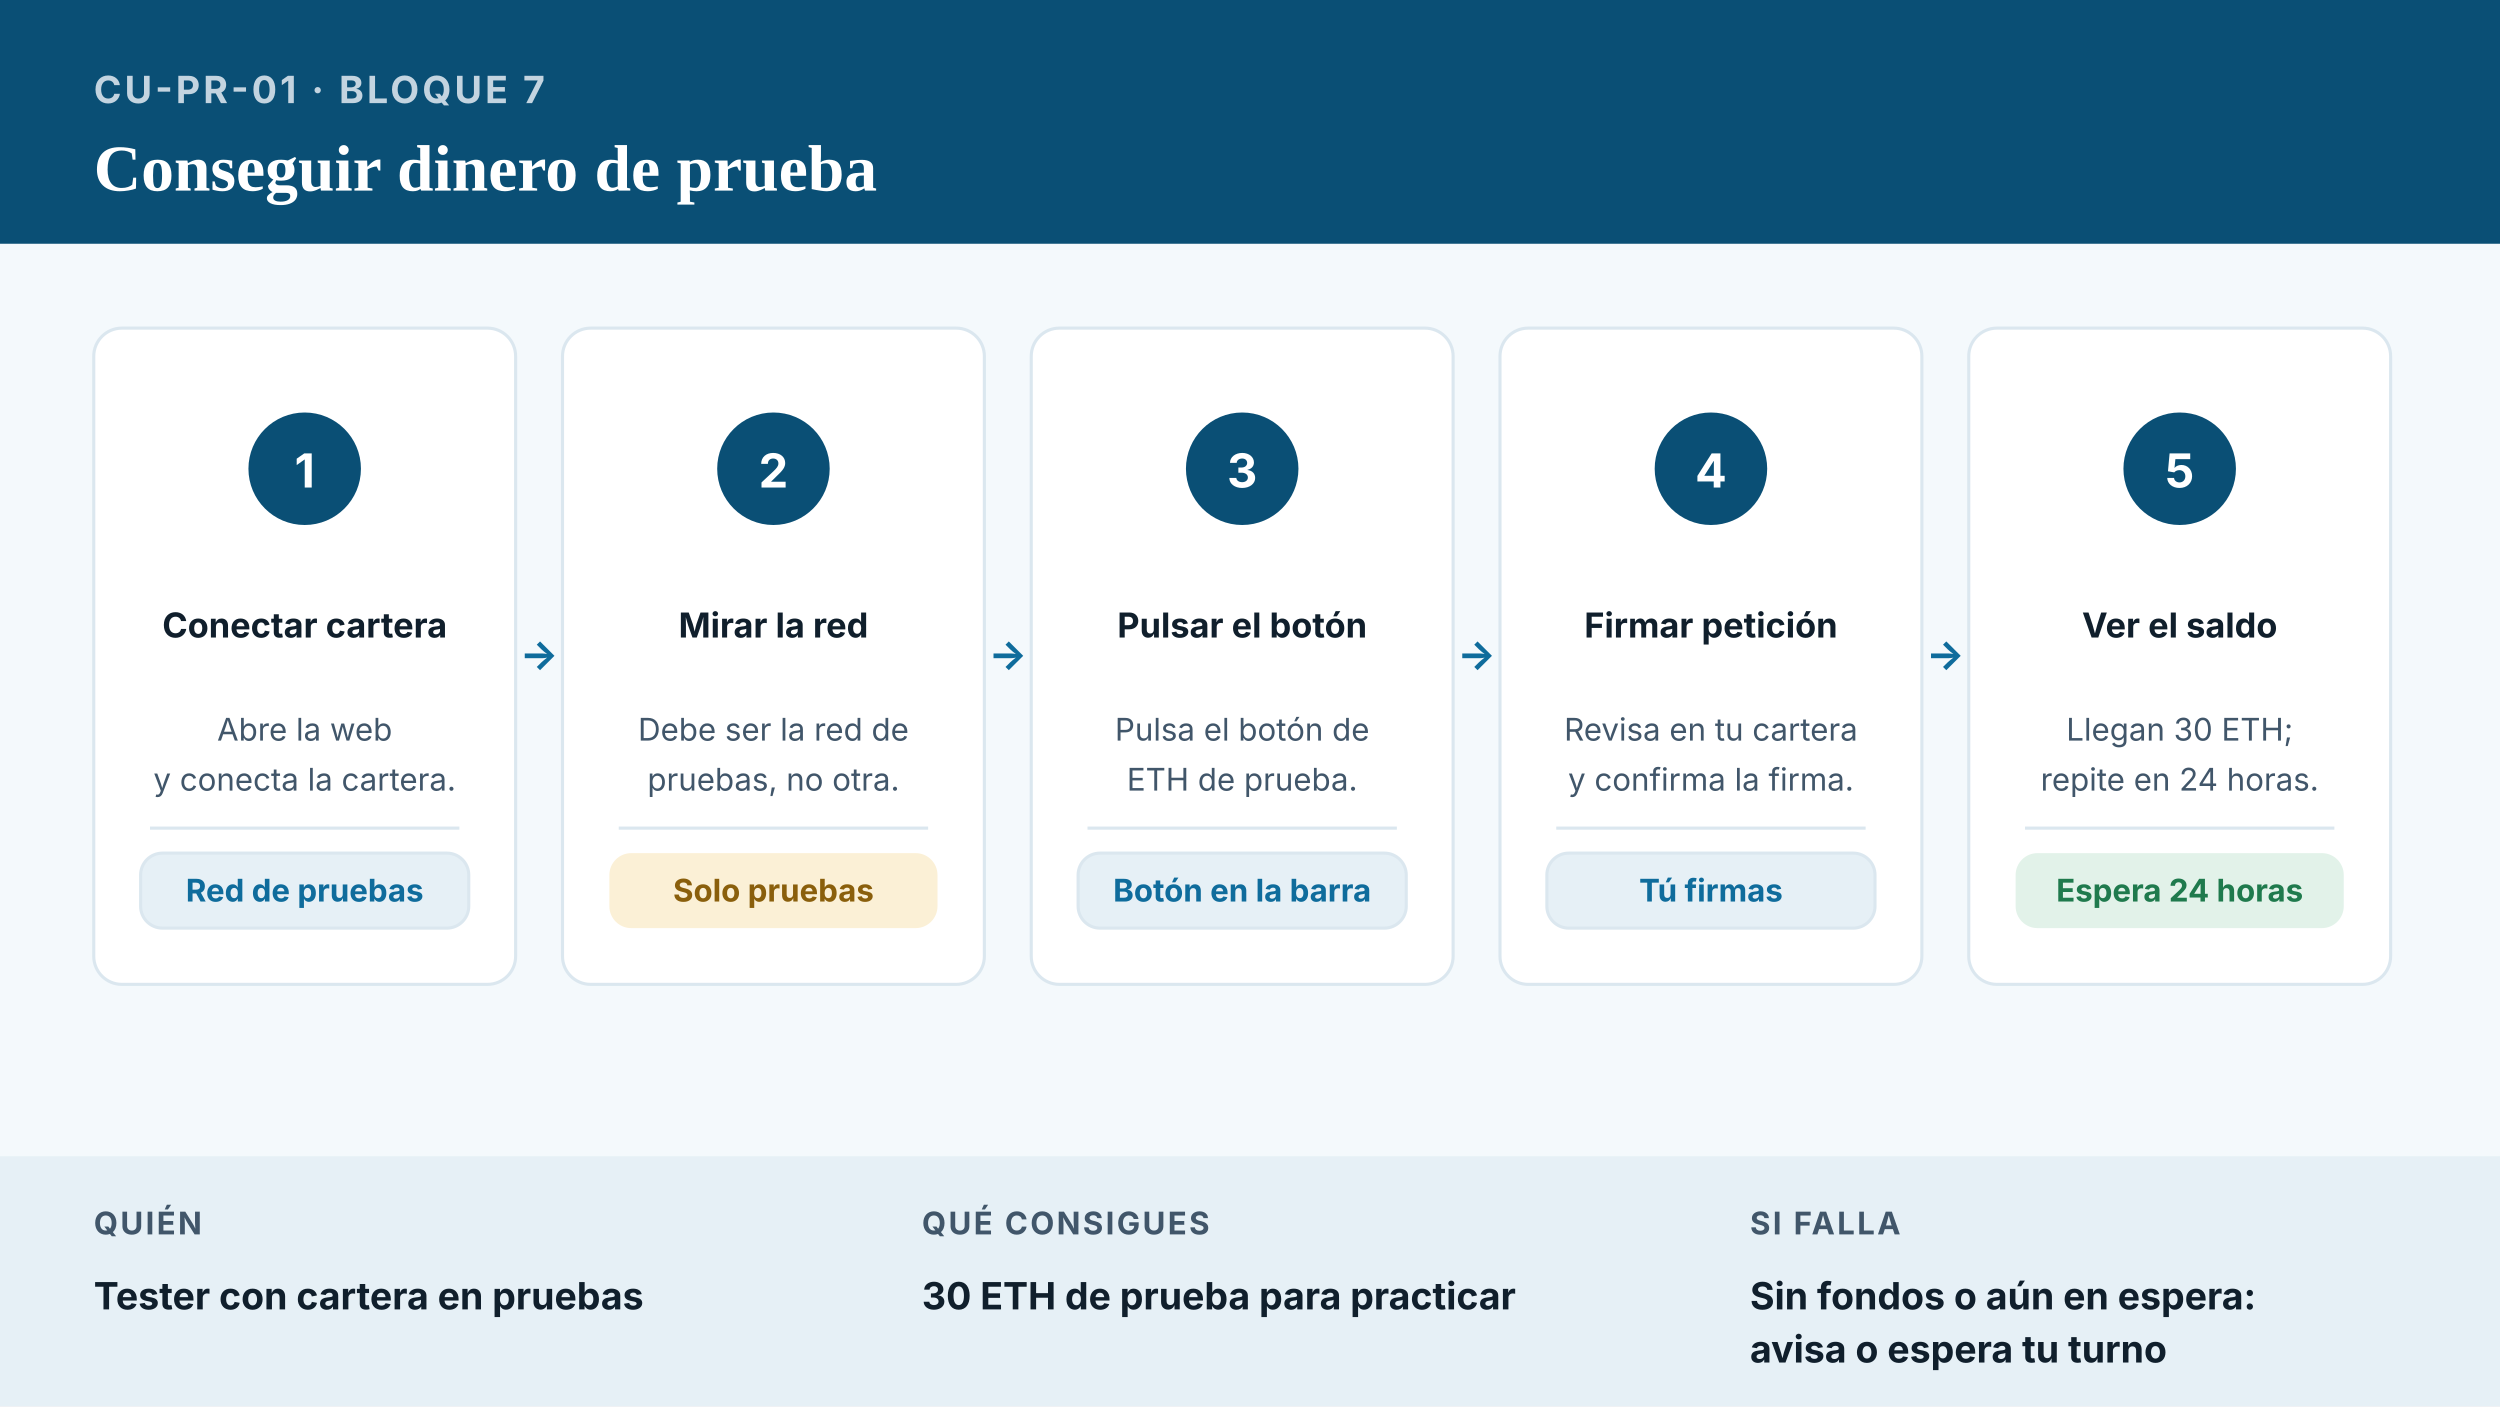
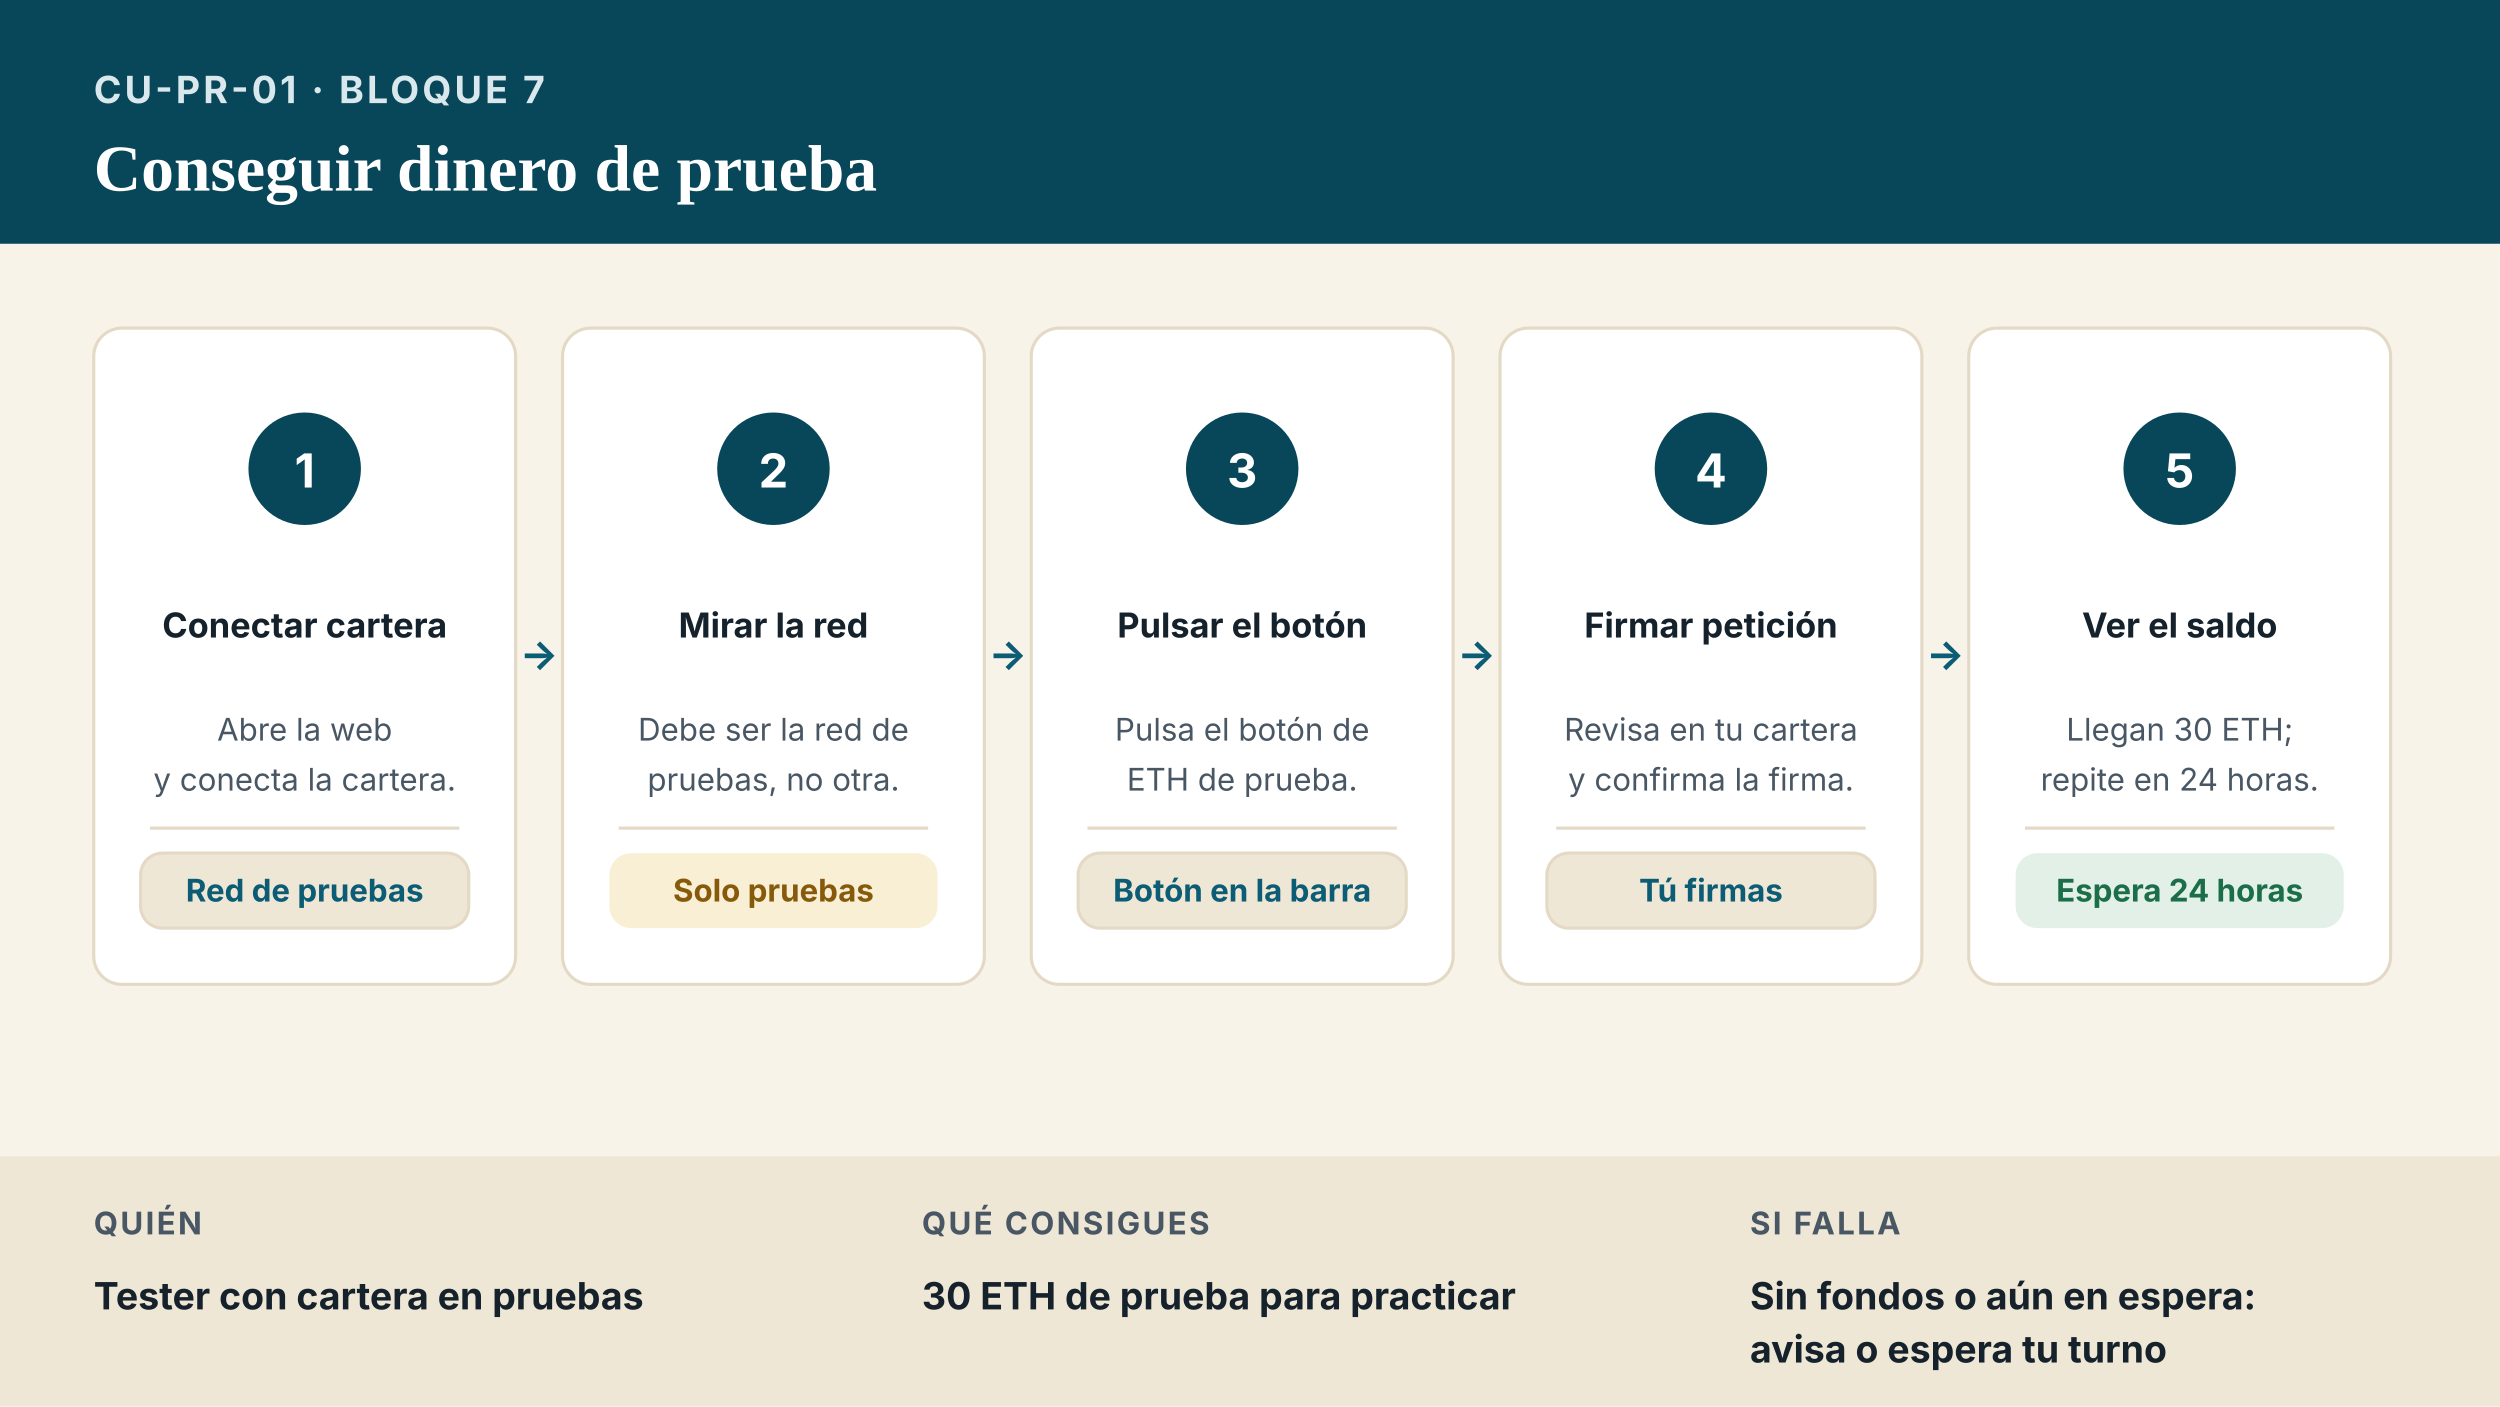
<svg xmlns="http://www.w3.org/2000/svg" viewBox="0 0 1600 900" width="1600" height="900" role="img" aria-labelledby="t d">
-   <rect width="1600" height="900" fill="#F4F9FC" />
-   <rect x="0" y="0" width="1600" height="156" fill="#0A4F75" />
-   <text x="60" y="66" font-family="'Hanken Grotesk', system-ui, -apple-system, 'Segoe UI', sans-serif" font-size="24" font-weight="700" fill="#C3D4E0" letter-spacing="2">CU-PR-01 · BLOQUE 7</text>
+   <rect width="1600" height="900" fill="#F8F3E9" />
+   <rect x="0" y="0" width="1600" height="156" fill="#084659" />
+   <text x="60" y="66" font-family="'Hanken Grotesk', system-ui, -apple-system, 'Segoe UI', sans-serif" font-size="24" font-weight="700" fill="#D9E8EC" letter-spacing="2">CU-PR-01 · BLOQUE 7</text>
  <text x="60" y="122" font-family="Fraunces, Georgia, 'Times New Roman', serif" font-size="42" font-weight="700" fill="#FFFFFF">Conseguir dinero de prueba</text>
-   <rect x="60" y="210" width="270" height="420" rx="18" fill="#FFFFFF" stroke="#DBE7EF" stroke-width="2" />
-   <circle cx="195" cy="300" r="36" fill="#0A4F75" />
+   <rect x="60" y="210" width="270" height="420" rx="18" fill="#FFFFFF" stroke="#E4D9C5" stroke-width="2" />
+   <circle cx="195" cy="300" r="36" fill="#084659" />
  <text x="195" y="312" text-anchor="middle" font-family="'Hanken Grotesk', system-ui, -apple-system, 'Segoe UI', sans-serif" font-size="30" font-weight="700" fill="#FFFFFF">1</text>
-   <text x="195" y="408" text-anchor="middle" font-family="'Hanken Grotesk', system-ui, -apple-system, 'Segoe UI', sans-serif" font-size="22" font-weight="700" fill="#101F2C">Conectar cartera</text>
-   <text x="195" y="474" text-anchor="middle" font-family="'Hanken Grotesk', system-ui, -apple-system, 'Segoe UI', sans-serif" font-size="20" fill="#41566A">Abre la web</text>
-   <text x="195" y="506" text-anchor="middle" font-family="'Hanken Grotesk', system-ui, -apple-system, 'Segoe UI', sans-serif" font-size="20" fill="#41566A">y conecta la cartera.</text>
-   <path d="M96 530 H294" stroke="#DBE7EF" stroke-width="2" fill="none" />
-   <rect x="90" y="546" width="210" height="48" rx="14" fill="#E6F0F6" stroke="#DBE7EF" stroke-width="2" />
-   <text x="195" y="577" text-anchor="middle" font-family="'Hanken Grotesk', system-ui, -apple-system, 'Segoe UI', sans-serif" font-size="20" font-weight="700" fill="#0F6C9C">Red de pruebas</text>
-   <rect x="360" y="210" width="270" height="420" rx="18" fill="#FFFFFF" stroke="#DBE7EF" stroke-width="2" />
-   <circle cx="495" cy="300" r="36" fill="#0A4F75" />
+   <text x="195" y="408" text-anchor="middle" font-family="'Hanken Grotesk', system-ui, -apple-system, 'Segoe UI', sans-serif" font-size="22" font-weight="700" fill="#15222C">Conectar cartera</text>
+   <text x="195" y="474" text-anchor="middle" font-family="'Hanken Grotesk', system-ui, -apple-system, 'Segoe UI', sans-serif" font-size="20" fill="#495764">Abre la web</text>
+   <text x="195" y="506" text-anchor="middle" font-family="'Hanken Grotesk', system-ui, -apple-system, 'Segoe UI', sans-serif" font-size="20" fill="#495764">y conecta la cartera.</text>
+   <path d="M96 530 H294" stroke="#E4D9C5" stroke-width="2" fill="none" />
+   <rect x="90" y="546" width="210" height="48" rx="14" fill="#EFE7D6" stroke="#E4D9C5" stroke-width="2" />
+   <text x="195" y="577" text-anchor="middle" font-family="'Hanken Grotesk', system-ui, -apple-system, 'Segoe UI', sans-serif" font-size="20" font-weight="700" fill="#0B5C74">Red de pruebas</text>
+   <rect x="360" y="210" width="270" height="420" rx="18" fill="#FFFFFF" stroke="#E4D9C5" stroke-width="2" />
+   <circle cx="495" cy="300" r="36" fill="#084659" />
  <text x="495" y="312" text-anchor="middle" font-family="'Hanken Grotesk', system-ui, -apple-system, 'Segoe UI', sans-serif" font-size="30" font-weight="700" fill="#FFFFFF">2</text>
-   <text x="495" y="408" text-anchor="middle" font-family="'Hanken Grotesk', system-ui, -apple-system, 'Segoe UI', sans-serif" font-size="22" font-weight="700" fill="#101F2C">Mirar la red</text>
-   <text x="495" y="474" text-anchor="middle" font-family="'Hanken Grotesk', system-ui, -apple-system, 'Segoe UI', sans-serif" font-size="20" fill="#41566A">Debe ser la red de</text>
-   <text x="495" y="506" text-anchor="middle" font-family="'Hanken Grotesk', system-ui, -apple-system, 'Segoe UI', sans-serif" font-size="20" fill="#41566A">pruebas, no otra.</text>
-   <path d="M396 530 H594" stroke="#DBE7EF" stroke-width="2" fill="none" />
-   <rect x="390" y="546" width="210" height="48" rx="14" fill="#FBF0D6" />
-   <text x="495" y="577" text-anchor="middle" font-family="'Hanken Grotesk', system-ui, -apple-system, 'Segoe UI', sans-serif" font-size="20" font-weight="700" fill="#8A5F0C">Solo pruebas</text>
-   <rect x="660" y="210" width="270" height="420" rx="18" fill="#FFFFFF" stroke="#DBE7EF" stroke-width="2" />
-   <circle cx="795" cy="300" r="36" fill="#0A4F75" />
+   <text x="495" y="408" text-anchor="middle" font-family="'Hanken Grotesk', system-ui, -apple-system, 'Segoe UI', sans-serif" font-size="22" font-weight="700" fill="#15222C">Mirar la red</text>
+   <text x="495" y="474" text-anchor="middle" font-family="'Hanken Grotesk', system-ui, -apple-system, 'Segoe UI', sans-serif" font-size="20" fill="#495764">Debe ser la red de</text>
+   <text x="495" y="506" text-anchor="middle" font-family="'Hanken Grotesk', system-ui, -apple-system, 'Segoe UI', sans-serif" font-size="20" fill="#495764">pruebas, no otra.</text>
+   <path d="M396 530 H594" stroke="#E4D9C5" stroke-width="2" fill="none" />
+   <rect x="390" y="546" width="210" height="48" rx="14" fill="#F9EFD4" />
+   <text x="495" y="577" text-anchor="middle" font-family="'Hanken Grotesk', system-ui, -apple-system, 'Segoe UI', sans-serif" font-size="20" font-weight="700" fill="#875A0B">Solo pruebas</text>
+   <rect x="660" y="210" width="270" height="420" rx="18" fill="#FFFFFF" stroke="#E4D9C5" stroke-width="2" />
+   <circle cx="795" cy="300" r="36" fill="#084659" />
  <text x="795" y="312" text-anchor="middle" font-family="'Hanken Grotesk', system-ui, -apple-system, 'Segoe UI', sans-serif" font-size="30" font-weight="700" fill="#FFFFFF">3</text>
-   <text x="795" y="408" text-anchor="middle" font-family="'Hanken Grotesk', system-ui, -apple-system, 'Segoe UI', sans-serif" font-size="22" font-weight="700" fill="#101F2C">Pulsar el botón</text>
-   <text x="795" y="474" text-anchor="middle" font-family="'Hanken Grotesk', system-ui, -apple-system, 'Segoe UI', sans-serif" font-size="20" fill="#41566A">Pulsa el botón de</text>
-   <text x="795" y="506" text-anchor="middle" font-family="'Hanken Grotesk', system-ui, -apple-system, 'Segoe UI', sans-serif" font-size="20" fill="#41566A">ETH de prueba.</text>
-   <path d="M696 530 H894" stroke="#DBE7EF" stroke-width="2" fill="none" />
-   <rect x="690" y="546" width="210" height="48" rx="14" fill="#E6F0F6" stroke="#DBE7EF" stroke-width="2" />
-   <text x="795" y="577" text-anchor="middle" font-family="'Hanken Grotesk', system-ui, -apple-system, 'Segoe UI', sans-serif" font-size="20" font-weight="700" fill="#0F6C9C">Botón en la barra</text>
-   <rect x="960" y="210" width="270" height="420" rx="18" fill="#FFFFFF" stroke="#DBE7EF" stroke-width="2" />
-   <circle cx="1095" cy="300" r="36" fill="#0A4F75" />
+   <text x="795" y="408" text-anchor="middle" font-family="'Hanken Grotesk', system-ui, -apple-system, 'Segoe UI', sans-serif" font-size="22" font-weight="700" fill="#15222C">Pulsar el botón</text>
+   <text x="795" y="474" text-anchor="middle" font-family="'Hanken Grotesk', system-ui, -apple-system, 'Segoe UI', sans-serif" font-size="20" fill="#495764">Pulsa el botón de</text>
+   <text x="795" y="506" text-anchor="middle" font-family="'Hanken Grotesk', system-ui, -apple-system, 'Segoe UI', sans-serif" font-size="20" fill="#495764">ETH de prueba.</text>
+   <path d="M696 530 H894" stroke="#E4D9C5" stroke-width="2" fill="none" />
+   <rect x="690" y="546" width="210" height="48" rx="14" fill="#EFE7D6" stroke="#E4D9C5" stroke-width="2" />
+   <text x="795" y="577" text-anchor="middle" font-family="'Hanken Grotesk', system-ui, -apple-system, 'Segoe UI', sans-serif" font-size="20" font-weight="700" fill="#0B5C74">Botón en la barra</text>
+   <rect x="960" y="210" width="270" height="420" rx="18" fill="#FFFFFF" stroke="#E4D9C5" stroke-width="2" />
+   <circle cx="1095" cy="300" r="36" fill="#084659" />
  <text x="1095" y="312" text-anchor="middle" font-family="'Hanken Grotesk', system-ui, -apple-system, 'Segoe UI', sans-serif" font-size="30" font-weight="700" fill="#FFFFFF">4</text>
-   <text x="1095" y="408" text-anchor="middle" font-family="'Hanken Grotesk', system-ui, -apple-system, 'Segoe UI', sans-serif" font-size="22" font-weight="700" fill="#101F2C">Firmar petición</text>
-   <text x="1095" y="474" text-anchor="middle" font-family="'Hanken Grotesk', system-ui, -apple-system, 'Segoe UI', sans-serif" font-size="20" fill="#41566A">Revisa en tu cartera</text>
-   <text x="1095" y="506" text-anchor="middle" font-family="'Hanken Grotesk', system-ui, -apple-system, 'Segoe UI', sans-serif" font-size="20" fill="#41566A">y confirma la firma.</text>
-   <path d="M996 530 H1194" stroke="#DBE7EF" stroke-width="2" fill="none" />
-   <rect x="990" y="546" width="210" height="48" rx="14" fill="#E6F0F6" stroke="#DBE7EF" stroke-width="2" />
-   <text x="1095" y="577" text-anchor="middle" font-family="'Hanken Grotesk', system-ui, -apple-system, 'Segoe UI', sans-serif" font-size="20" font-weight="700" fill="#0F6C9C">Tú firmas</text>
-   <rect x="1260" y="210" width="270" height="420" rx="18" fill="#FFFFFF" stroke="#DBE7EF" stroke-width="2" />
-   <circle cx="1395" cy="300" r="36" fill="#0A4F75" />
+   <text x="1095" y="408" text-anchor="middle" font-family="'Hanken Grotesk', system-ui, -apple-system, 'Segoe UI', sans-serif" font-size="22" font-weight="700" fill="#15222C">Firmar petición</text>
+   <text x="1095" y="474" text-anchor="middle" font-family="'Hanken Grotesk', system-ui, -apple-system, 'Segoe UI', sans-serif" font-size="20" fill="#495764">Revisa en tu cartera</text>
+   <text x="1095" y="506" text-anchor="middle" font-family="'Hanken Grotesk', system-ui, -apple-system, 'Segoe UI', sans-serif" font-size="20" fill="#495764">y confirma la firma.</text>
+   <path d="M996 530 H1194" stroke="#E4D9C5" stroke-width="2" fill="none" />
+   <rect x="990" y="546" width="210" height="48" rx="14" fill="#EFE7D6" stroke="#E4D9C5" stroke-width="2" />
+   <text x="1095" y="577" text-anchor="middle" font-family="'Hanken Grotesk', system-ui, -apple-system, 'Segoe UI', sans-serif" font-size="20" font-weight="700" fill="#0B5C74">Tú firmas</text>
+   <rect x="1260" y="210" width="270" height="420" rx="18" fill="#FFFFFF" stroke="#E4D9C5" stroke-width="2" />
+   <circle cx="1395" cy="300" r="36" fill="#084659" />
  <text x="1395" y="312" text-anchor="middle" font-family="'Hanken Grotesk', system-ui, -apple-system, 'Segoe UI', sans-serif" font-size="30" font-weight="700" fill="#FFFFFF">5</text>
-   <text x="1395" y="408" text-anchor="middle" font-family="'Hanken Grotesk', system-ui, -apple-system, 'Segoe UI', sans-serif" font-size="22" font-weight="700" fill="#101F2C">Ver el saldo</text>
-   <text x="1395" y="474" text-anchor="middle" font-family="'Hanken Grotesk', system-ui, -apple-system, 'Segoe UI', sans-serif" font-size="20" fill="#41566A">Llegan 30 ETH;</text>
-   <text x="1395" y="506" text-anchor="middle" font-family="'Hanken Grotesk', system-ui, -apple-system, 'Segoe UI', sans-serif" font-size="20" fill="#41566A">repite en 24 horas.</text>
-   <path d="M1296 530 H1494" stroke="#DBE7EF" stroke-width="2" fill="none" />
-   <rect x="1290" y="546" width="210" height="48" rx="14" fill="#E2F2E9" />
-   <text x="1395" y="577" text-anchor="middle" font-family="'Hanken Grotesk', system-ui, -apple-system, 'Segoe UI', sans-serif" font-size="20" font-weight="700" fill="#1F7A4D">Espera 24 horas</text>
-   <text x="345" y="428" text-anchor="middle" font-family="'Hanken Grotesk', system-ui, -apple-system, 'Segoe UI', sans-serif" font-size="26" font-weight="700" fill="#0F6C9C">→</text>
-   <text x="645" y="428" text-anchor="middle" font-family="'Hanken Grotesk', system-ui, -apple-system, 'Segoe UI', sans-serif" font-size="26" font-weight="700" fill="#0F6C9C">→</text>
-   <text x="945" y="428" text-anchor="middle" font-family="'Hanken Grotesk', system-ui, -apple-system, 'Segoe UI', sans-serif" font-size="26" font-weight="700" fill="#0F6C9C">→</text>
-   <text x="1245" y="428" text-anchor="middle" font-family="'Hanken Grotesk', system-ui, -apple-system, 'Segoe UI', sans-serif" font-size="26" font-weight="700" fill="#0F6C9C">→</text>
-   <rect x="0" y="740" width="1600" height="160" fill="#E6F0F6" />
-   <text x="60" y="790" font-family="'Hanken Grotesk', system-ui, -apple-system, 'Segoe UI', sans-serif" font-size="20" font-weight="700" fill="#41566A" letter-spacing="1.5">QUIÉN</text>
-   <text x="60" y="838" font-family="'Hanken Grotesk', system-ui, -apple-system, 'Segoe UI', sans-serif" font-size="24" font-weight="700" fill="#101F2C">Tester con cartera en pruebas</text>
-   <text x="590" y="790" font-family="'Hanken Grotesk', system-ui, -apple-system, 'Segoe UI', sans-serif" font-size="20" font-weight="700" fill="#41566A" letter-spacing="1.5">QUÉ CONSIGUES</text>
-   <text x="590" y="838" font-family="'Hanken Grotesk', system-ui, -apple-system, 'Segoe UI', sans-serif" font-size="24" font-weight="700" fill="#101F2C">30 ETH de prueba para practicar</text>
-   <text x="1120" y="790" font-family="'Hanken Grotesk', system-ui, -apple-system, 'Segoe UI', sans-serif" font-size="20" font-weight="700" fill="#41566A" letter-spacing="1.5">SI FALLA</text>
-   <text x="1120" y="838" font-family="'Hanken Grotesk', system-ui, -apple-system, 'Segoe UI', sans-serif" font-size="24" font-weight="700" fill="#101F2C">Sin fondos o aún en espera:</text>
-   <text x="1120" y="872" font-family="'Hanken Grotesk', system-ui, -apple-system, 'Segoe UI', sans-serif" font-size="24" font-weight="700" fill="#101F2C">avisa o espera tu turno</text>
+   <text x="1395" y="408" text-anchor="middle" font-family="'Hanken Grotesk', system-ui, -apple-system, 'Segoe UI', sans-serif" font-size="22" font-weight="700" fill="#15222C">Ver el saldo</text>
+   <text x="1395" y="474" text-anchor="middle" font-family="'Hanken Grotesk', system-ui, -apple-system, 'Segoe UI', sans-serif" font-size="20" fill="#495764">Llegan 30 ETH;</text>
+   <text x="1395" y="506" text-anchor="middle" font-family="'Hanken Grotesk', system-ui, -apple-system, 'Segoe UI', sans-serif" font-size="20" fill="#495764">repite en 24 horas.</text>
+   <path d="M1296 530 H1494" stroke="#E4D9C5" stroke-width="2" fill="none" />
+   <rect x="1290" y="546" width="210" height="48" rx="14" fill="#E2F0E8" />
+   <text x="1395" y="577" text-anchor="middle" font-family="'Hanken Grotesk', system-ui, -apple-system, 'Segoe UI', sans-serif" font-size="20" font-weight="700" fill="#1C6E48">Espera 24 horas</text>
+   <text x="345" y="428" text-anchor="middle" font-family="'Hanken Grotesk', system-ui, -apple-system, 'Segoe UI', sans-serif" font-size="26" font-weight="700" fill="#0B5C74">→</text>
+   <text x="645" y="428" text-anchor="middle" font-family="'Hanken Grotesk', system-ui, -apple-system, 'Segoe UI', sans-serif" font-size="26" font-weight="700" fill="#0B5C74">→</text>
+   <text x="945" y="428" text-anchor="middle" font-family="'Hanken Grotesk', system-ui, -apple-system, 'Segoe UI', sans-serif" font-size="26" font-weight="700" fill="#0B5C74">→</text>
+   <text x="1245" y="428" text-anchor="middle" font-family="'Hanken Grotesk', system-ui, -apple-system, 'Segoe UI', sans-serif" font-size="26" font-weight="700" fill="#0B5C74">→</text>
+   <rect x="0" y="740" width="1600" height="160" fill="#EFE7D6" />
+   <text x="60" y="790" font-family="'Hanken Grotesk', system-ui, -apple-system, 'Segoe UI', sans-serif" font-size="20" font-weight="700" fill="#495764" letter-spacing="1.5">QUIÉN</text>
+   <text x="60" y="838" font-family="'Hanken Grotesk', system-ui, -apple-system, 'Segoe UI', sans-serif" font-size="24" font-weight="700" fill="#15222C">Tester con cartera en pruebas</text>
+   <text x="590" y="790" font-family="'Hanken Grotesk', system-ui, -apple-system, 'Segoe UI', sans-serif" font-size="20" font-weight="700" fill="#495764" letter-spacing="1.5">QUÉ CONSIGUES</text>
+   <text x="590" y="838" font-family="'Hanken Grotesk', system-ui, -apple-system, 'Segoe UI', sans-serif" font-size="24" font-weight="700" fill="#15222C">30 ETH de prueba para practicar</text>
+   <text x="1120" y="790" font-family="'Hanken Grotesk', system-ui, -apple-system, 'Segoe UI', sans-serif" font-size="20" font-weight="700" fill="#495764" letter-spacing="1.5">SI FALLA</text>
+   <text x="1120" y="838" font-family="'Hanken Grotesk', system-ui, -apple-system, 'Segoe UI', sans-serif" font-size="24" font-weight="700" fill="#15222C">Sin fondos o aún en espera:</text>
+   <text x="1120" y="872" font-family="'Hanken Grotesk', system-ui, -apple-system, 'Segoe UI', sans-serif" font-size="24" font-weight="700" fill="#15222C">avisa o espera tu turno</text>
</svg>
